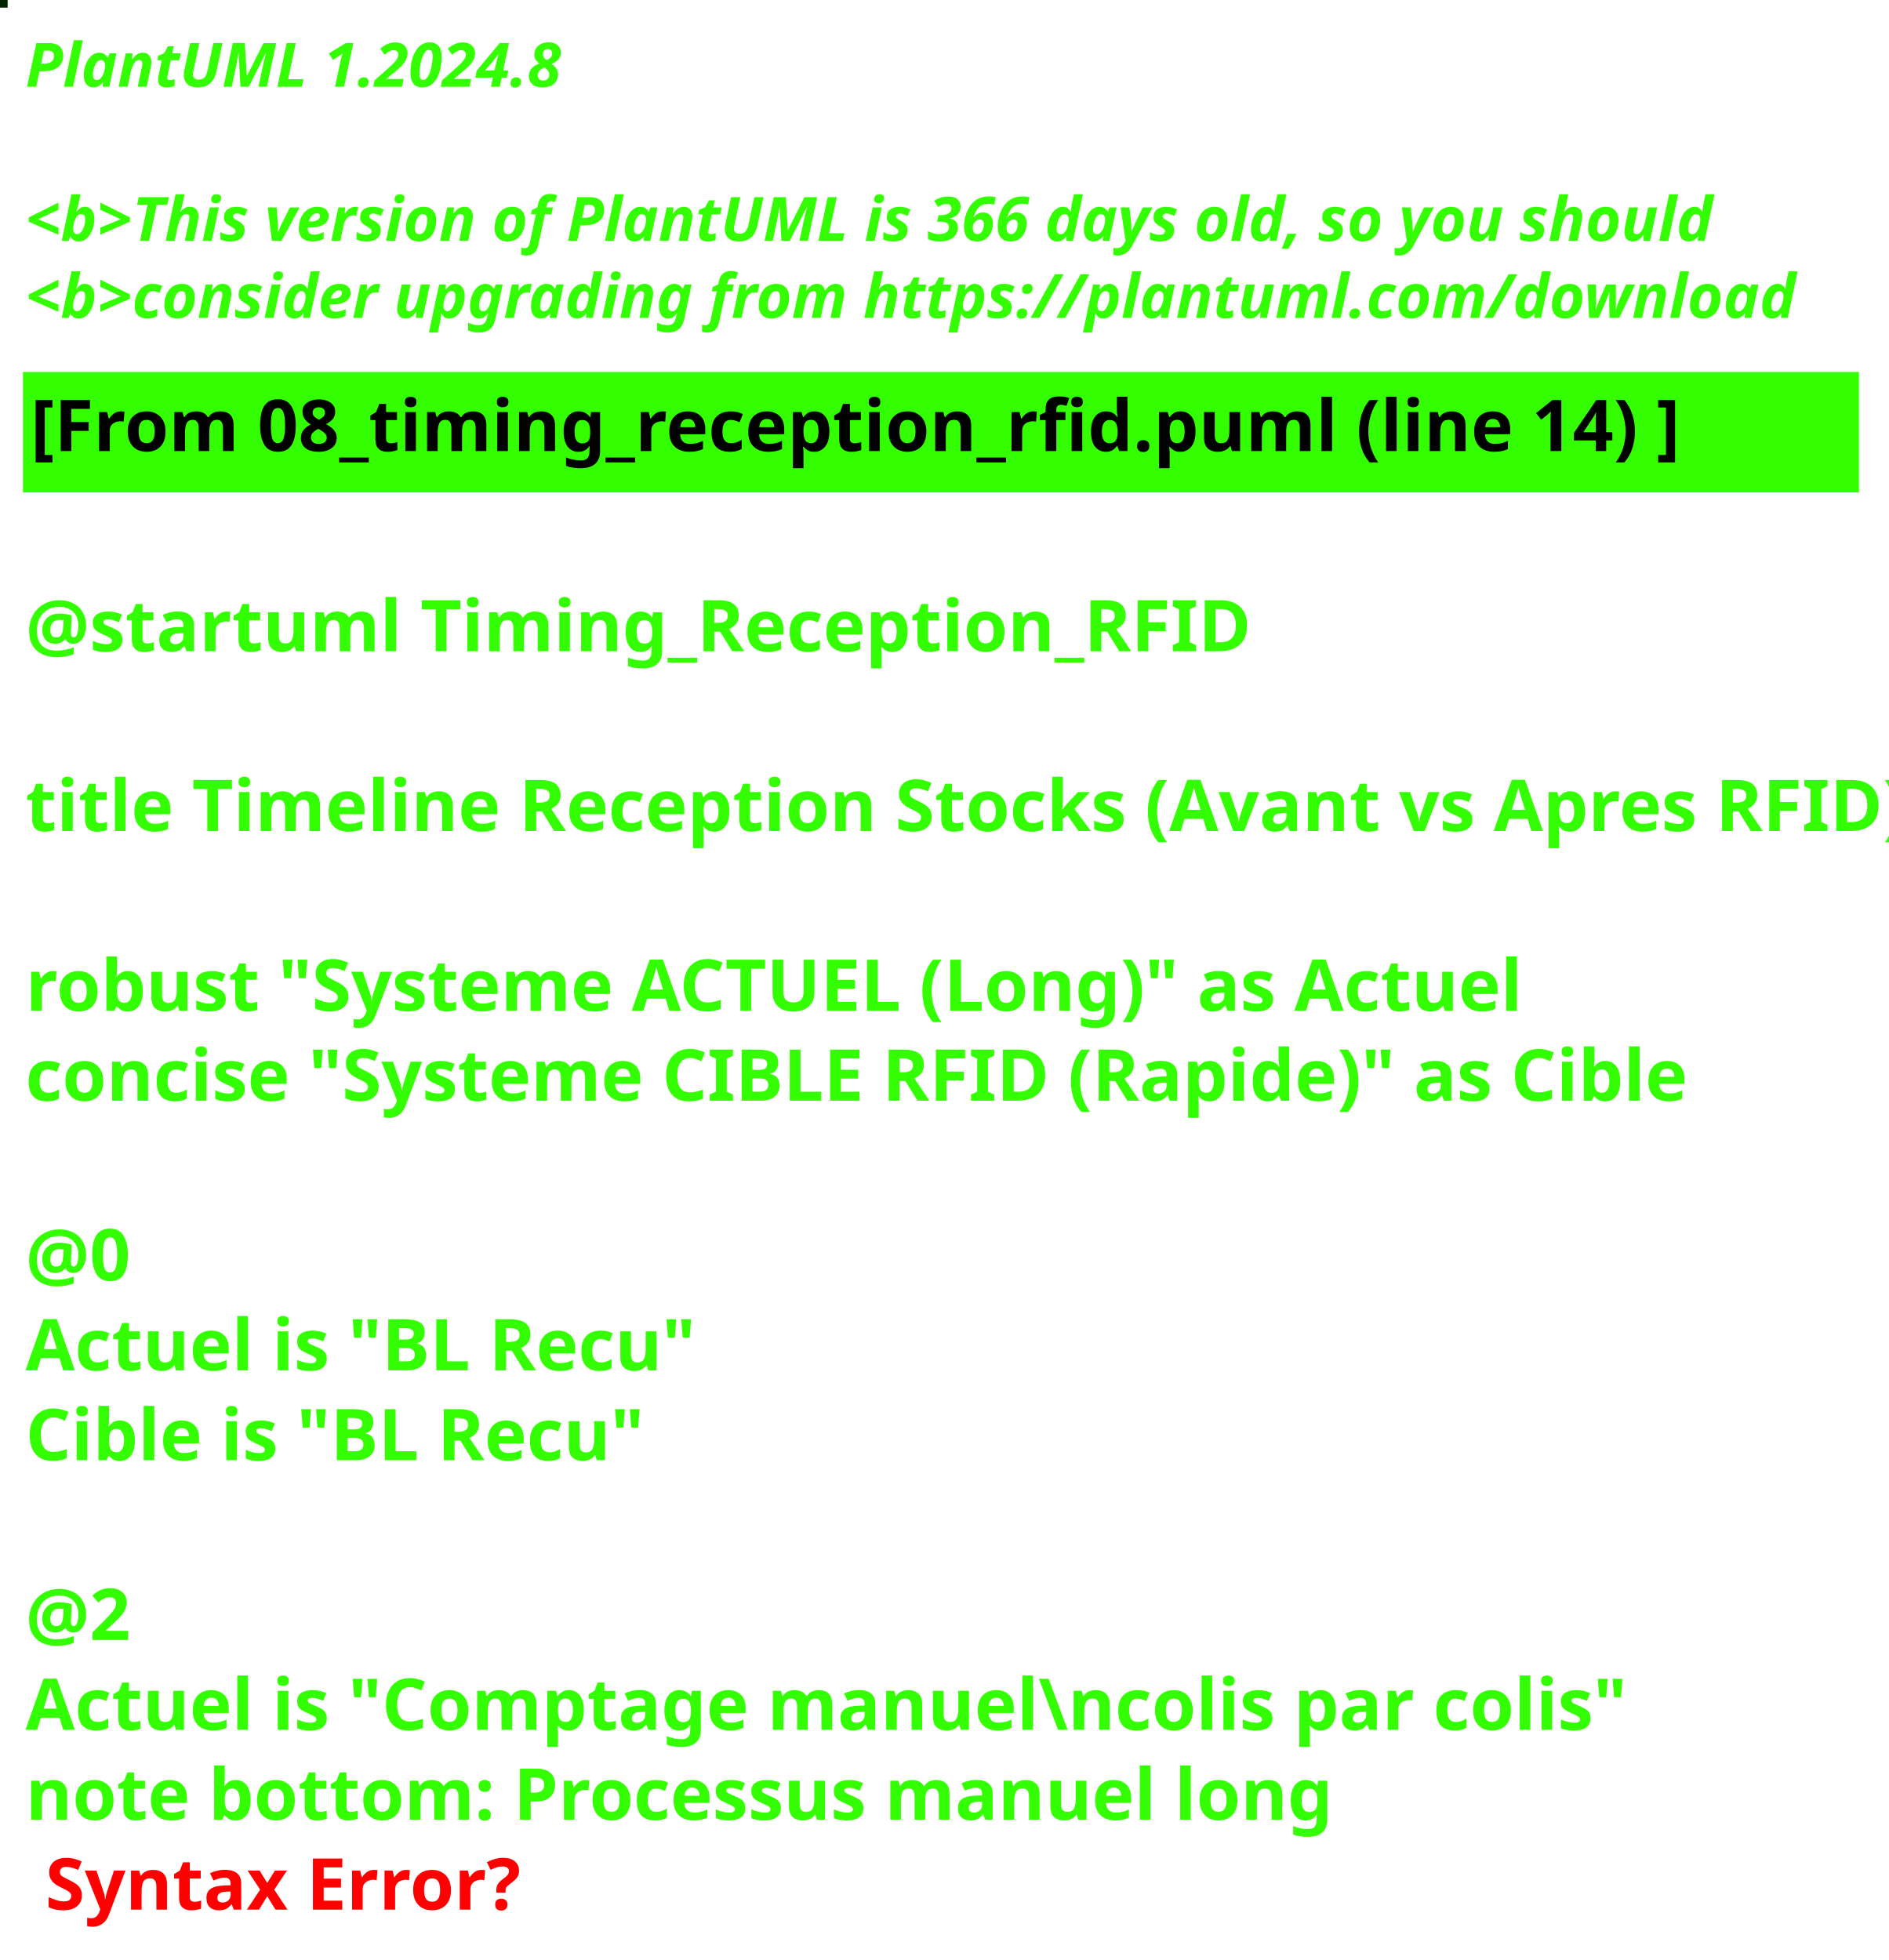
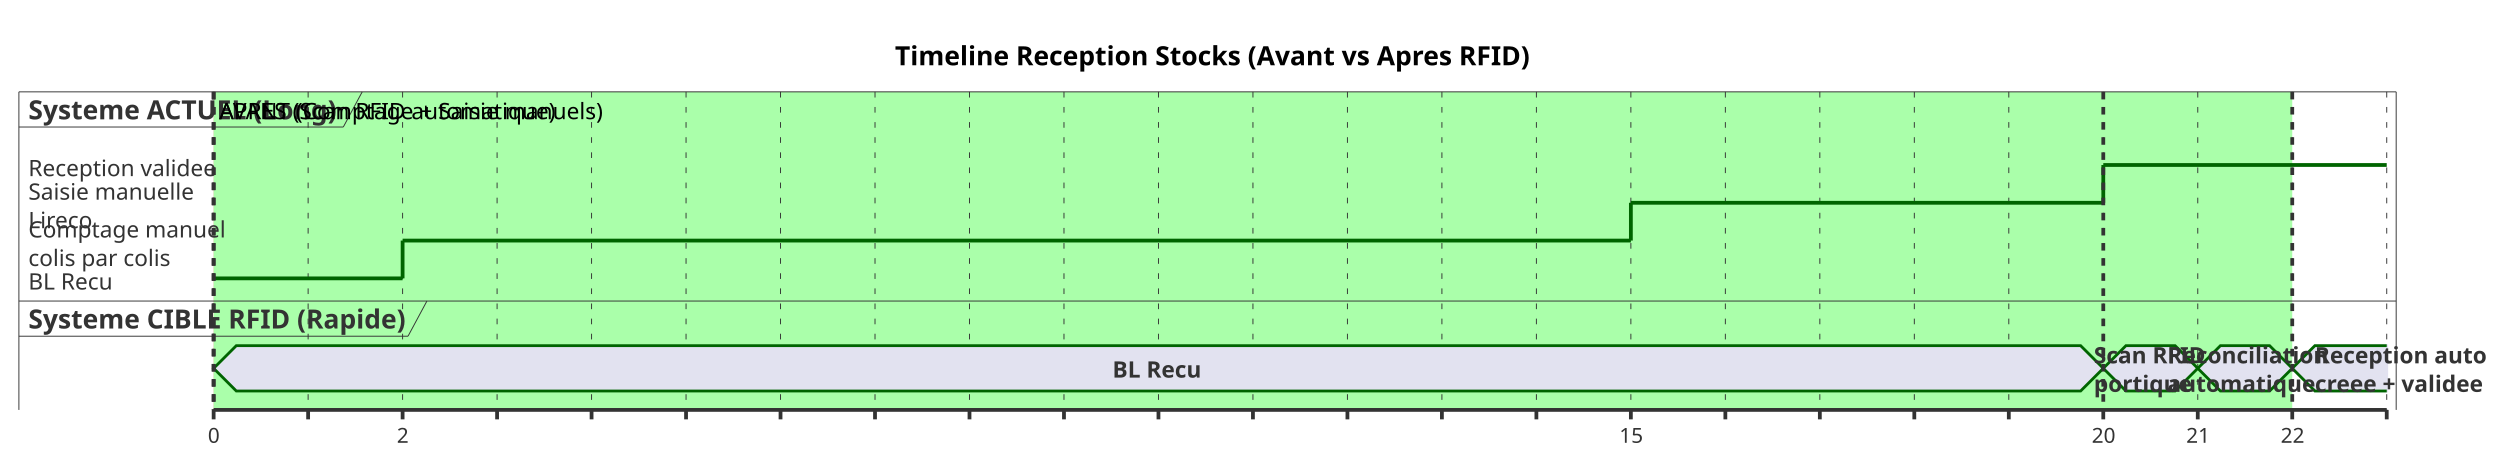
- <svg xmlns="http://www.w3.org/2000/svg" contentStyleType="text/css" height="384px" preserveAspectRatio="none" style="width:370px;height:384px;background:#000000;" version="1.1" viewBox="0 0 370 384" width="370px" zoomAndPan="magnify">
+ <svg xmlns="http://www.w3.org/2000/svg" contentStyleType="text/css" height="247px" preserveAspectRatio="none" style="width:1323px;height:247px;background:#FFFFFF;" version="1.1" viewBox="0 0 1323 247" width="1323px" zoomAndPan="magnify">
  <defs />
  <g>
-     <rect fill="#032601" height="1" style="stroke:#032601;stroke-width:1;" width="1" x="0" y="0" />
-     <text fill="#33FF02" font-family="sans-serif" font-size="12" font-style="italic" font-weight="bold" lengthAdjust="spacing" textLength="105.375" x="5" y="17">PlantUML 1.2024.8</text>
-     <text fill="#33FF02" font-family="sans-serif" font-size="12" font-style="italic" font-weight="bold" lengthAdjust="spacing" textLength="3.334" x="5" y="32.094"> </text>
-     <text fill="#33FF02" font-family="sans-serif" font-size="12" font-style="italic" font-weight="bold" lengthAdjust="spacing" textLength="342.07" x="5" y="47.188">&lt;b&gt;This version of PlantUML is 366 days old, so you should</text>
-     <text fill="#33FF02" font-family="sans-serif" font-size="12" font-style="italic" font-weight="bold" lengthAdjust="spacing" textLength="344.01" x="5" y="62.281">&lt;b&gt;consider upgrading from https://plantuml.com/download</text>
-     <rect fill="#33FF02" height="22.609" style="stroke:#33FF02;stroke-width:1;" width="358.634" x="5" y="73.375" />
-     <text fill="#000000" font-family="sans-serif" font-size="14" font-weight="bold" lengthAdjust="spacing" textLength="312.717" x="6" y="88.375">[From 08_timing_reception_rfid.puml (line 14) ]</text>
-     <text fill="#33FF02" font-family="sans-serif" font-size="14" font-weight="bold" lengthAdjust="spacing" textLength="3.89" x="5" y="109.984"> </text>
-     <text fill="#33FF02" font-family="sans-serif" font-size="14" font-weight="bold" lengthAdjust="spacing" textLength="234.568" x="5" y="127.594">@startuml Timing_Reception_RFID</text>
-     <text fill="#33FF02" font-family="sans-serif" font-size="14" font-weight="bold" lengthAdjust="spacing" textLength="3.89" x="5" y="145.203"> </text>
-     <text fill="#33FF02" font-family="sans-serif" font-size="14" font-weight="bold" lengthAdjust="spacing" textLength="358.634" x="5" y="162.812">title Timeline Reception Stocks (Avant vs Apres RFID)</text>
-     <text fill="#33FF02" font-family="sans-serif" font-size="14" font-weight="bold" lengthAdjust="spacing" textLength="3.89" x="5" y="180.422"> </text>
-     <text fill="#33FF02" font-family="sans-serif" font-size="14" font-weight="bold" lengthAdjust="spacing" textLength="292.53" x="5" y="198.031">robust "Systeme ACTUEL (Long)" as Actuel</text>
-     <text fill="#33FF02" font-family="sans-serif" font-size="14" font-weight="bold" lengthAdjust="spacing" textLength="326.806" x="5" y="215.641">concise "Systeme CIBLE RFID (Rapide)" as Cible</text>
-     <text fill="#33FF02" font-family="sans-serif" font-size="14" font-weight="bold" lengthAdjust="spacing" textLength="3.89" x="5" y="233.25"> </text>
-     <text fill="#33FF02" font-family="sans-serif" font-size="14" font-weight="bold" lengthAdjust="spacing" textLength="21.438" x="5" y="250.859">@0</text>
-     <text fill="#33FF02" font-family="sans-serif" font-size="14" font-weight="bold" lengthAdjust="spacing" textLength="132.303" x="5" y="268.469">Actuel is "BL Recu"</text>
-     <text fill="#33FF02" font-family="sans-serif" font-size="14" font-weight="bold" lengthAdjust="spacing" textLength="123.744" x="5" y="286.078">Cible is "BL Recu"</text>
-     <text fill="#33FF02" font-family="sans-serif" font-size="14" font-weight="bold" lengthAdjust="spacing" textLength="3.89" x="5" y="303.688"> </text>
-     <text fill="#33FF02" font-family="sans-serif" font-size="14" font-weight="bold" lengthAdjust="spacing" textLength="21.438" x="5" y="321.297">@2</text>
-     <text fill="#33FF02" font-family="sans-serif" font-size="14" font-weight="bold" lengthAdjust="spacing" textLength="302.682" x="5" y="338.906">Actuel is "Comptage manuel\ncolis par colis"</text>
-     <text fill="#33FF02" font-family="sans-serif" font-size="14" font-weight="bold" lengthAdjust="spacing" text-decoration="wavy underline" textLength="246.579" x="5" y="356.516">note bottom: Processus manuel long</text>
-     <text fill="#FF0000" font-family="sans-serif" font-size="14" font-weight="bold" lengthAdjust="spacing" textLength="92.586" x="8.89" y="374.125">Syntax Error?</text>
+     <text fill="#000000" font-family="sans-serif" font-size="14" font-weight="bold" lengthAdjust="spacing" textLength="329.854" x="473.601" y="34.533">Timeline Reception Stocks (Avant vs Apres RFID)</text>
+     <line style="stroke:#333333;stroke-width:0.5;" x1="10" x2="10" y1="48.609" y2="216.922" />
+     <line style="stroke:#333333;stroke-width:0.5;" x1="1268.057" x2="1268.057" y1="48.609" y2="216.922" />
+     <rect fill="#FFAAAA" height="168.312" style="stroke:none;stroke-width:1;" width="1000" x="113.057" y="48.609" />
+     <rect fill="#AAFFAA" height="168.312" style="stroke:none;stroke-width:1;" width="1100" x="113.057" y="48.609" />
+     <line style="stroke:#333333;stroke-width:0.5;stroke-dasharray:3.0,5.0;" x1="113.057" x2="113.057" y1="48.609" y2="216.922" />
+     <line style="stroke:#333333;stroke-width:0.5;stroke-dasharray:3.0,5.0;" x1="163.057" x2="163.057" y1="48.609" y2="216.922" />
+     <line style="stroke:#333333;stroke-width:0.5;stroke-dasharray:3.0,5.0;" x1="213.057" x2="213.057" y1="48.609" y2="216.922" />
+     <line style="stroke:#333333;stroke-width:0.5;stroke-dasharray:3.0,5.0;" x1="263.057" x2="263.057" y1="48.609" y2="216.922" />
+     <line style="stroke:#333333;stroke-width:0.5;stroke-dasharray:3.0,5.0;" x1="313.057" x2="313.057" y1="48.609" y2="216.922" />
+     <line style="stroke:#333333;stroke-width:0.5;stroke-dasharray:3.0,5.0;" x1="363.057" x2="363.057" y1="48.609" y2="216.922" />
+     <line style="stroke:#333333;stroke-width:0.5;stroke-dasharray:3.0,5.0;" x1="413.057" x2="413.057" y1="48.609" y2="216.922" />
+     <line style="stroke:#333333;stroke-width:0.5;stroke-dasharray:3.0,5.0;" x1="463.057" x2="463.057" y1="48.609" y2="216.922" />
+     <line style="stroke:#333333;stroke-width:0.5;stroke-dasharray:3.0,5.0;" x1="513.057" x2="513.057" y1="48.609" y2="216.922" />
+     <line style="stroke:#333333;stroke-width:0.5;stroke-dasharray:3.0,5.0;" x1="563.057" x2="563.057" y1="48.609" y2="216.922" />
+     <line style="stroke:#333333;stroke-width:0.5;stroke-dasharray:3.0,5.0;" x1="613.057" x2="613.057" y1="48.609" y2="216.922" />
+     <line style="stroke:#333333;stroke-width:0.5;stroke-dasharray:3.0,5.0;" x1="663.057" x2="663.057" y1="48.609" y2="216.922" />
+     <line style="stroke:#333333;stroke-width:0.5;stroke-dasharray:3.0,5.0;" x1="713.057" x2="713.057" y1="48.609" y2="216.922" />
+     <line style="stroke:#333333;stroke-width:0.5;stroke-dasharray:3.0,5.0;" x1="763.057" x2="763.057" y1="48.609" y2="216.922" />
+     <line style="stroke:#333333;stroke-width:0.5;stroke-dasharray:3.0,5.0;" x1="813.057" x2="813.057" y1="48.609" y2="216.922" />
+     <line style="stroke:#333333;stroke-width:0.5;stroke-dasharray:3.0,5.0;" x1="863.057" x2="863.057" y1="48.609" y2="216.922" />
+     <line style="stroke:#333333;stroke-width:0.5;stroke-dasharray:3.0,5.0;" x1="913.057" x2="913.057" y1="48.609" y2="216.922" />
+     <line style="stroke:#333333;stroke-width:0.5;stroke-dasharray:3.0,5.0;" x1="963.057" x2="963.057" y1="48.609" y2="216.922" />
+     <line style="stroke:#333333;stroke-width:0.5;stroke-dasharray:3.0,5.0;" x1="1013.057" x2="1013.057" y1="48.609" y2="216.922" />
+     <line style="stroke:#333333;stroke-width:0.5;stroke-dasharray:3.0,5.0;" x1="1063.057" x2="1063.057" y1="48.609" y2="216.922" />
+     <line style="stroke:#333333;stroke-width:0.5;stroke-dasharray:3.0,5.0;" x1="1113.057" x2="1113.057" y1="48.609" y2="216.922" />
+     <line style="stroke:#333333;stroke-width:0.5;stroke-dasharray:3.0,5.0;" x1="1163.057" x2="1163.057" y1="48.609" y2="216.922" />
+     <line style="stroke:#333333;stroke-width:0.5;stroke-dasharray:3.0,5.0;" x1="1213.057" x2="1213.057" y1="48.609" y2="216.922" />
+     <line style="stroke:#333333;stroke-width:0.5;stroke-dasharray:3.0,5.0;" x1="1263.057" x2="1263.057" y1="48.609" y2="216.922" />
+     <line style="stroke:#333333;stroke-width:0.5;" x1="10" x2="1268.057" y1="48.609" y2="48.609" />
+     <text fill="#333333" font-family="sans-serif" font-size="14" font-weight="bold" lengthAdjust="spacing" textLength="165.676" x="15" y="63.143">Systeme ACTUEL (Long)</text>
+     <line style="stroke:#333333;stroke-width:0.5;" x1="10" x2="181.676" y1="67.219" y2="67.219" />
+     <line style="stroke:#333333;stroke-width:0.5;" x1="181.676" x2="191.676" y1="67.219" y2="48.609" />
+     <text fill="#333333" font-family="sans-serif" font-size="12" lengthAdjust="spacing" textLength="46.025" x="15" y="153.223">BL Recu</text>
+     <text fill="#333333" font-family="sans-serif" font-size="12" lengthAdjust="spacing" textLength="98.057" x="15" y="125.676">Comptage manuel</text>
+     <text fill="#333333" font-family="sans-serif" font-size="12" lengthAdjust="spacing" textLength="72.023" x="15" y="140.769">colis par colis</text>
+     <text fill="#333333" font-family="sans-serif" font-size="12" lengthAdjust="spacing" textLength="84.715" x="15" y="105.676">Saisie manuelle</text>
+     <text fill="#333333" font-family="sans-serif" font-size="12" lengthAdjust="spacing" textLength="32.684" x="15" y="120.769">Lireco</text>
+     <text fill="#333333" font-family="sans-serif" font-size="12" lengthAdjust="spacing" textLength="95.397" x="15" y="93.223">Reception validee</text>
+     <line style="stroke:#006400;stroke-width:2;" x1="113.057" x2="213.057" y1="147.312" y2="147.312" />
+     <line style="stroke:#006400;stroke-width:2;" x1="213.057" x2="863.057" y1="127.312" y2="127.312" />
+     <line style="stroke:#006400;stroke-width:2;" x1="863.057" x2="1113.057" y1="107.312" y2="107.312" />
+     <line style="stroke:#006400;stroke-width:2;" x1="1113.057" x2="1263.057" y1="87.312" y2="87.312" />
+     <line style="stroke:#006400;stroke-width:2;" x1="213.057" x2="213.057" y1="127.312" y2="147.312" />
+     <line style="stroke:#006400;stroke-width:2;" x1="863.057" x2="863.057" y1="107.312" y2="127.312" />
+     <line style="stroke:#006400;stroke-width:2;" x1="1113.057" x2="1113.057" y1="87.312" y2="107.312" />
+     <line style="stroke:#333333;stroke-width:0.5;" x1="10" x2="1268.057" y1="159.312" y2="159.312" />
+     <text fill="#333333" font-family="sans-serif" font-size="14" font-weight="bold" lengthAdjust="spacing" textLength="199.924" x="15" y="173.846">Systeme CIBLE RFID (Rapide)</text>
+     <line style="stroke:#333333;stroke-width:0.5;" x1="10" x2="215.924" y1="177.922" y2="177.922" />
+     <line style="stroke:#333333;stroke-width:0.5;" x1="215.924" x2="225.924" y1="177.922" y2="159.312" />
+     <polygon fill="#E2E2F0" points="125.057,182.922,1101.057,182.922,1113.057,194.922,1101.057,206.922,125.057,206.922,113.057,194.922" style="stroke:#006400;stroke-width:1.5;" />
+     <polygon fill="#E2E2F0" points="1125.057,182.922,1151.057,182.922,1163.057,194.922,1151.057,206.922,1125.057,206.922,1113.057,194.922" style="stroke:#006400;stroke-width:1.5;" />
+     <polygon fill="#E2E2F0" points="1175.057,182.922,1201.057,182.922,1213.057,194.922,1201.057,206.922,1175.057,206.922,1163.057,194.922" style="stroke:#006400;stroke-width:1.5;" />
+     <polygon fill="#E2E2F0" points="1225.057,182.922,1263.057,182.922,1263.057,206.922,1225.057,206.922,1213.057,194.922" style="stroke:#E2E2F0;stroke-width:1.5;" />
+     <path d="M1263.057,182.922 L1225.057,182.922 L1213.057,194.922 L1225.057,206.922 L1263.057,206.922 " fill="#E2E2F0" style="stroke:#006400;stroke-width:1.5;" />
+     <text fill="#333333" font-family="sans-serif" font-size="12" font-weight="bold" lengthAdjust="spacing" textLength="48.674" x="588.72" y="199.832">BL Recu</text>
+     <text fill="#333333" font-family="sans-serif" font-size="12" font-weight="bold" lengthAdjust="spacing" textLength="60.012" x="1108.051" y="192.285">Scan RFID</text>
+     <text fill="#333333" font-family="sans-serif" font-size="12" font-weight="bold" lengthAdjust="spacing" textLength="47.994" x="1108.051" y="207.379">portique</text>
+     <text fill="#333333" font-family="sans-serif" font-size="12" font-weight="bold" lengthAdjust="spacing" textLength="82.014" x="1147.05" y="192.285">Reconciliation</text>
+     <text fill="#333333" font-family="sans-serif" font-size="12" font-weight="bold" lengthAdjust="spacing" textLength="71.338" x="1147.05" y="207.379">automatique</text>
+     <text fill="#333333" font-family="sans-serif" font-size="12" font-weight="bold" lengthAdjust="spacing" textLength="86.672" x="1225.057" y="192.285">Reception auto</text>
+     <text fill="#333333" font-family="sans-serif" font-size="12" font-weight="bold" lengthAdjust="spacing" textLength="85.734" x="1225.057" y="207.379">creee + validee</text>
+     <line style="stroke:#333333;stroke-width:2;" x1="113.057" x2="113.057" y1="216.922" y2="221.922" />
+     <line style="stroke:#333333;stroke-width:2;" x1="163.057" x2="163.057" y1="216.922" y2="221.922" />
+     <line style="stroke:#333333;stroke-width:2;" x1="213.057" x2="213.057" y1="216.922" y2="221.922" />
+     <line style="stroke:#333333;stroke-width:2;" x1="263.057" x2="263.057" y1="216.922" y2="221.922" />
+     <line style="stroke:#333333;stroke-width:2;" x1="313.057" x2="313.057" y1="216.922" y2="221.922" />
+     <line style="stroke:#333333;stroke-width:2;" x1="363.057" x2="363.057" y1="216.922" y2="221.922" />
+     <line style="stroke:#333333;stroke-width:2;" x1="413.057" x2="413.057" y1="216.922" y2="221.922" />
+     <line style="stroke:#333333;stroke-width:2;" x1="463.057" x2="463.057" y1="216.922" y2="221.922" />
+     <line style="stroke:#333333;stroke-width:2;" x1="513.057" x2="513.057" y1="216.922" y2="221.922" />
+     <line style="stroke:#333333;stroke-width:2;" x1="563.057" x2="563.057" y1="216.922" y2="221.922" />
+     <line style="stroke:#333333;stroke-width:2;" x1="613.057" x2="613.057" y1="216.922" y2="221.922" />
+     <line style="stroke:#333333;stroke-width:2;" x1="663.057" x2="663.057" y1="216.922" y2="221.922" />
+     <line style="stroke:#333333;stroke-width:2;" x1="713.057" x2="713.057" y1="216.922" y2="221.922" />
+     <line style="stroke:#333333;stroke-width:2;" x1="763.057" x2="763.057" y1="216.922" y2="221.922" />
+     <line style="stroke:#333333;stroke-width:2;" x1="813.057" x2="813.057" y1="216.922" y2="221.922" />
+     <line style="stroke:#333333;stroke-width:2;" x1="863.057" x2="863.057" y1="216.922" y2="221.922" />
+     <line style="stroke:#333333;stroke-width:2;" x1="913.057" x2="913.057" y1="216.922" y2="221.922" />
+     <line style="stroke:#333333;stroke-width:2;" x1="963.057" x2="963.057" y1="216.922" y2="221.922" />
+     <line style="stroke:#333333;stroke-width:2;" x1="1013.057" x2="1013.057" y1="216.922" y2="221.922" />
+     <line style="stroke:#333333;stroke-width:2;" x1="1063.057" x2="1063.057" y1="216.922" y2="221.922" />
+     <line style="stroke:#333333;stroke-width:2;" x1="1113.057" x2="1113.057" y1="216.922" y2="221.922" />
+     <line style="stroke:#333333;stroke-width:2;" x1="1163.057" x2="1163.057" y1="216.922" y2="221.922" />
+     <line style="stroke:#333333;stroke-width:2;" x1="1213.057" x2="1213.057" y1="216.922" y2="221.922" />
+     <line style="stroke:#333333;stroke-width:2;" x1="1263.057" x2="1263.057" y1="216.922" y2="221.922" />
+     <line style="stroke:#333333;stroke-width:2;" x1="113.057" x2="1263.057" y1="216.922" y2="216.922" />
+     <text fill="#333333" font-family="sans-serif" font-size="11" lengthAdjust="spacing" textLength="6.118" x="109.998" y="234.341">0</text>
+     <text fill="#333333" font-family="sans-serif" font-size="11" lengthAdjust="spacing" textLength="6.118" x="209.998" y="234.341">2</text>
+     <text fill="#333333" font-family="sans-serif" font-size="11" lengthAdjust="spacing" textLength="12.235" x="856.939" y="234.341">15</text>
+     <text fill="#333333" font-family="sans-serif" font-size="11" lengthAdjust="spacing" textLength="12.235" x="1106.939" y="234.341">20</text>
+     <text fill="#333333" font-family="sans-serif" font-size="11" lengthAdjust="spacing" textLength="12.235" x="1156.939" y="234.341">21</text>
+     <text fill="#333333" font-family="sans-serif" font-size="11" lengthAdjust="spacing" textLength="12.235" x="1206.939" y="234.341">22</text>
+     <line style="stroke:#333333;stroke-width:2;stroke-dasharray:4.0,4.0;" x1="113.057" x2="113.057" y1="48.609" y2="216.922" />
+     <line style="stroke:#333333;stroke-width:2;stroke-dasharray:4.0,4.0;" x1="1113.057" x2="1113.057" y1="48.609" y2="216.922" />
+     <text fill="#000000" font-family="sans-serif" font-size="12" lengthAdjust="spacing" textLength="201.75" x="116.057" y="63.066">AVANT (Comptage + Saisie manuels)</text>
+     <line style="stroke:#333333;stroke-width:2;stroke-dasharray:4.0,4.0;" x1="113.057" x2="113.057" y1="48.609" y2="216.922" />
+     <line style="stroke:#333333;stroke-width:2;stroke-dasharray:4.0,4.0;" x1="1213.057" x2="1213.057" y1="48.609" y2="216.922" />
+     <text fill="#000000" font-family="sans-serif" font-size="12" lengthAdjust="spacing" textLength="180.07" x="116.057" y="63.066">APRES (Scan RFID automatique)</text>
  </g>
</svg>
